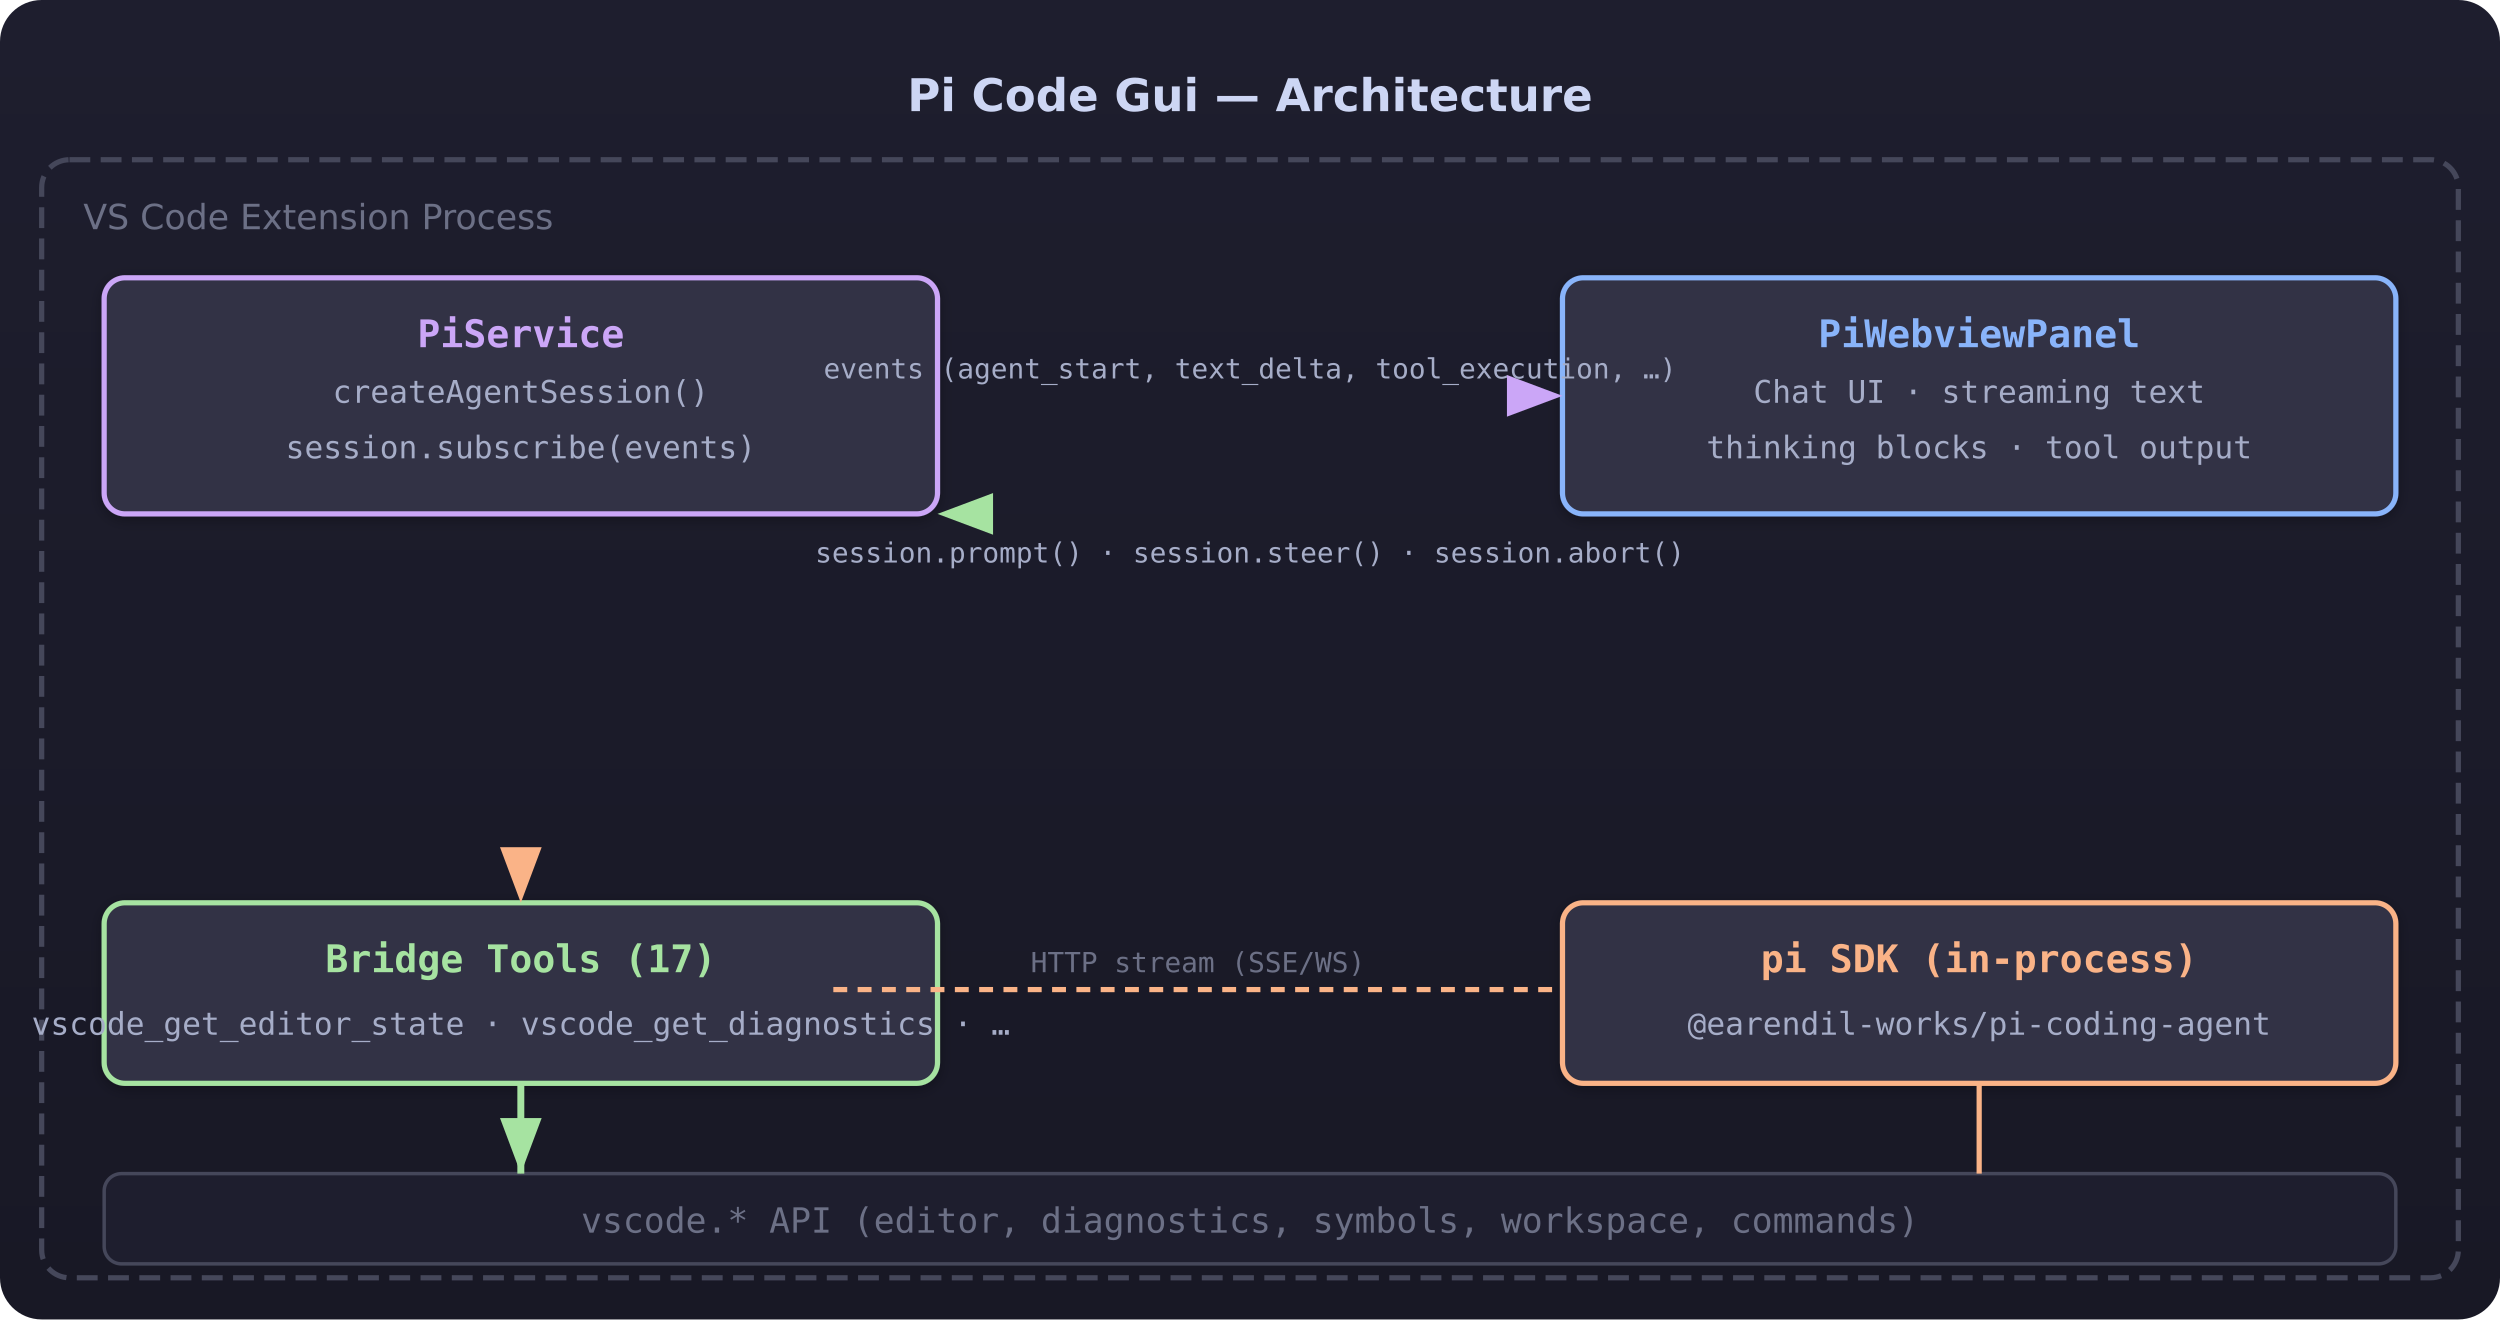
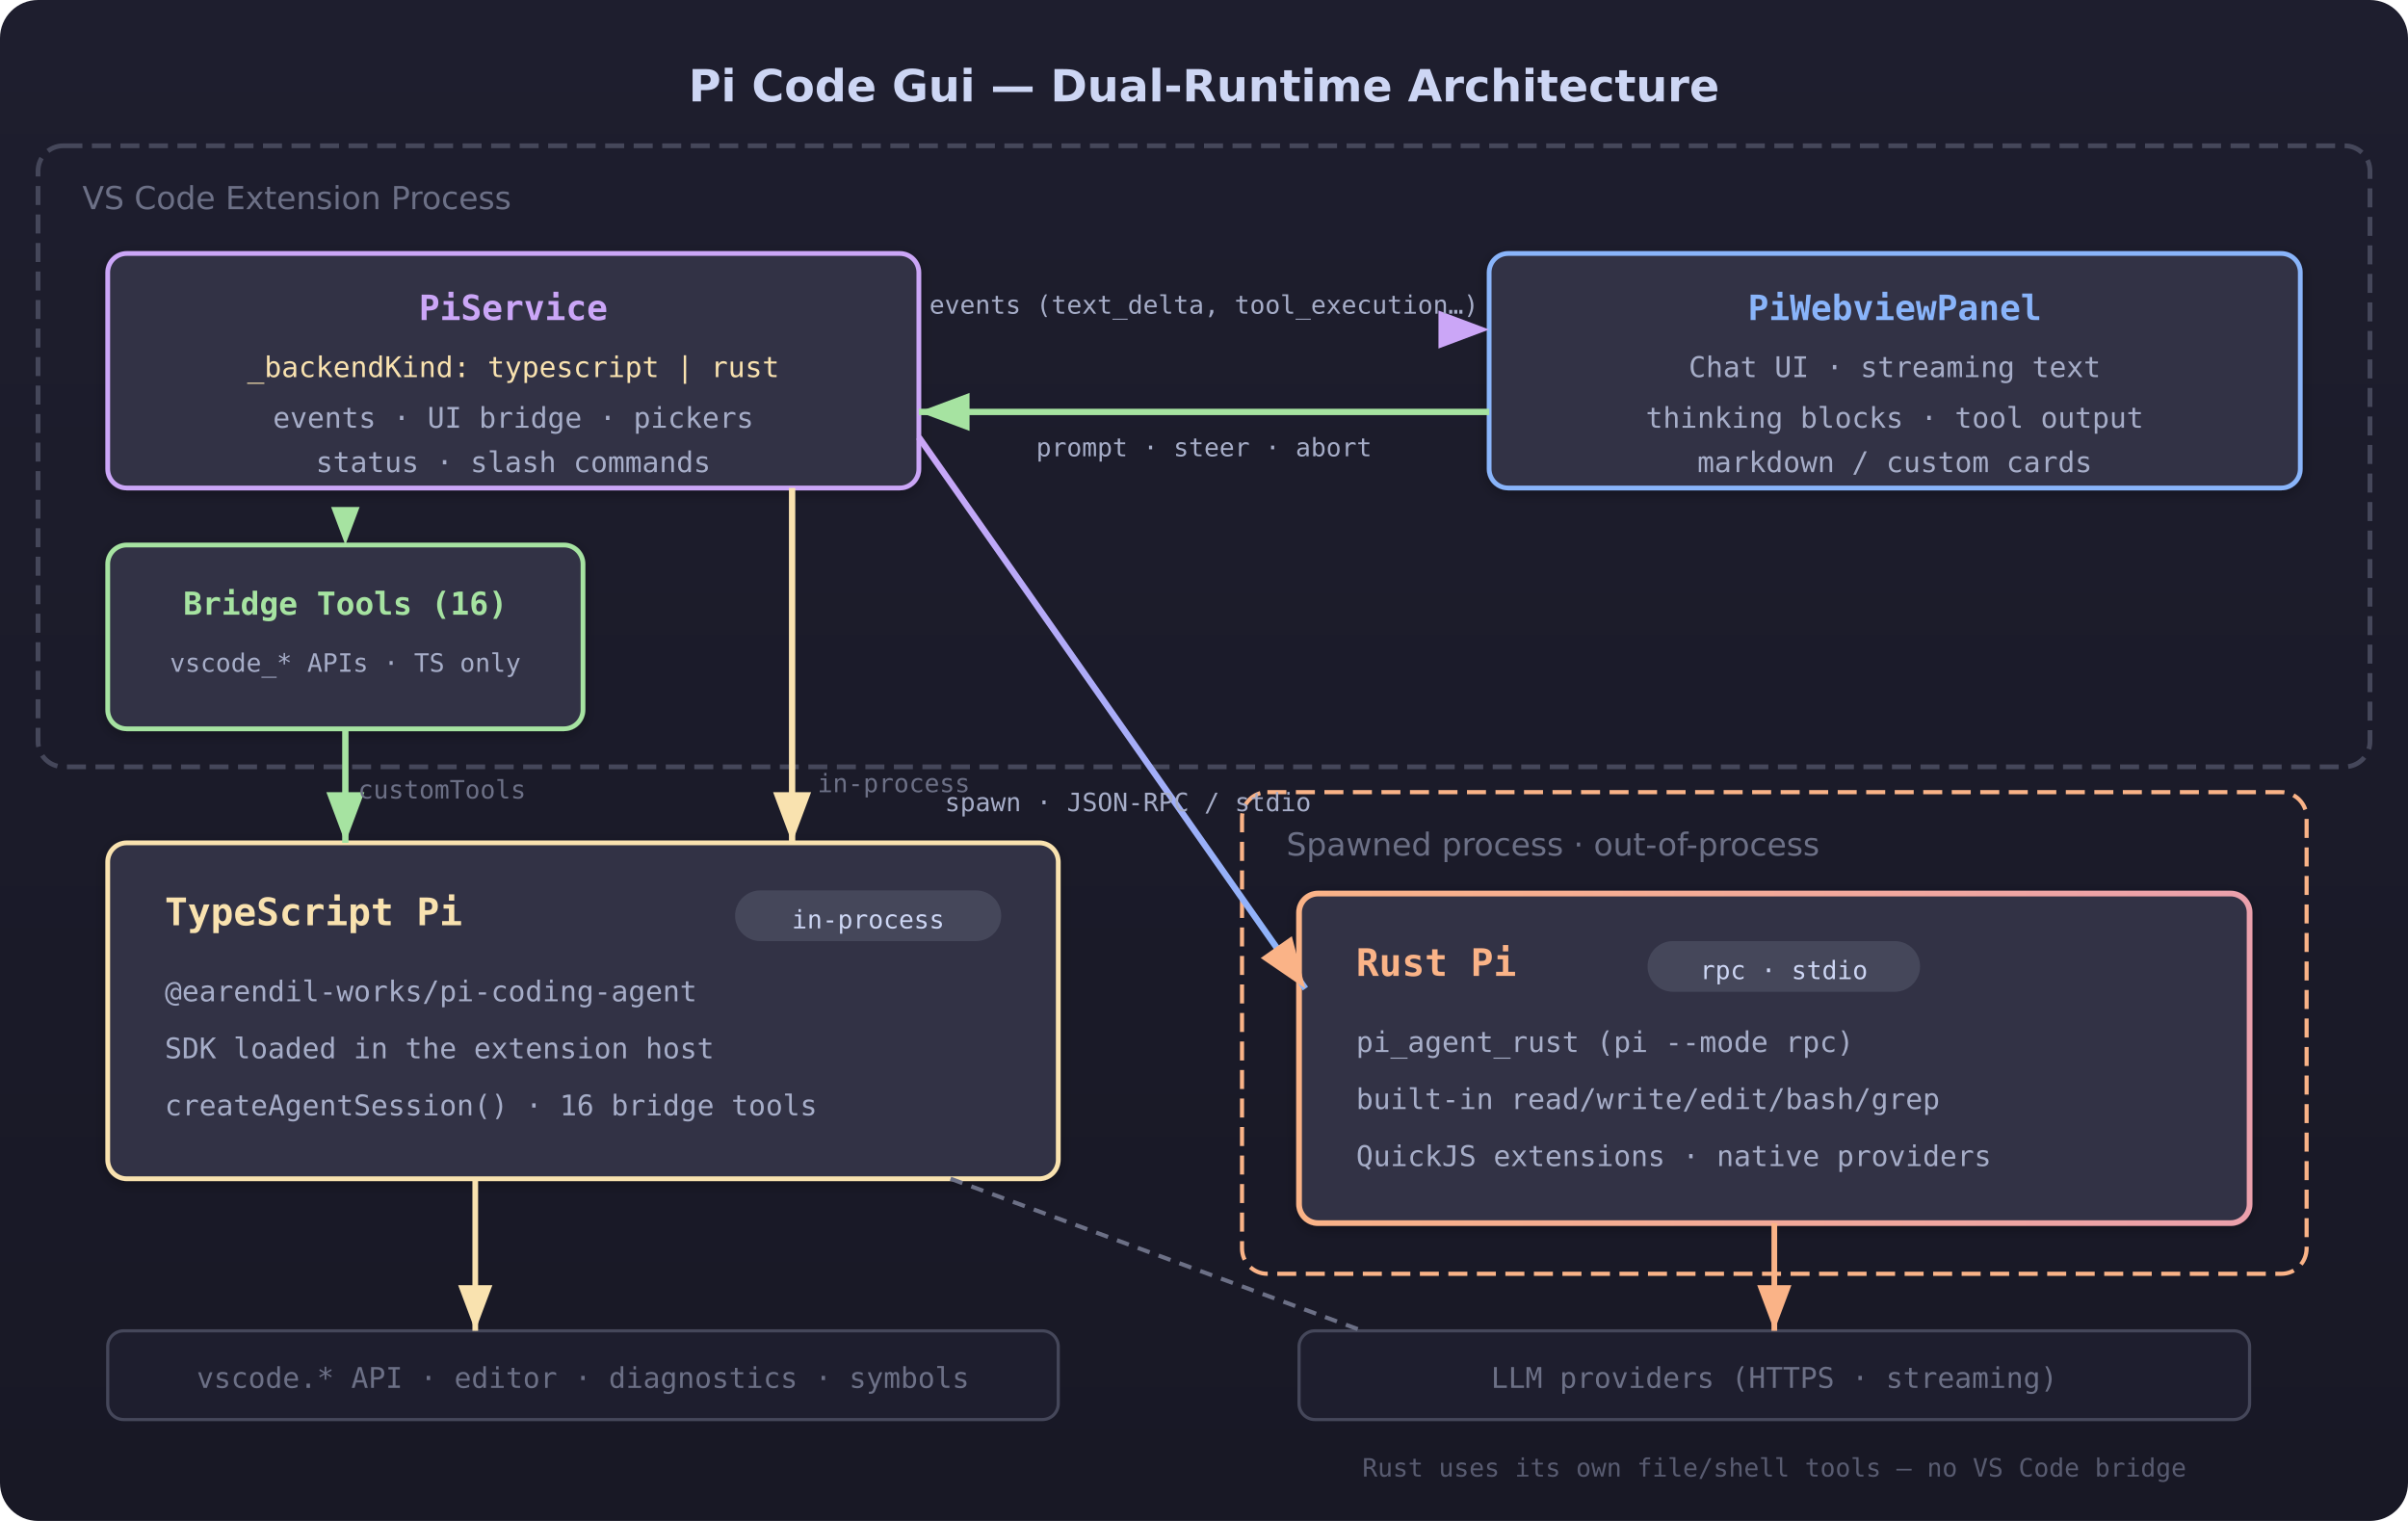
- <svg xmlns="http://www.w3.org/2000/svg" viewBox="0 0 720 380" width="720" height="380">
+ <svg xmlns="http://www.w3.org/2000/svg" viewBox="0 0 760 480" width="760" height="480">
  <defs>
    <linearGradient id="bg" x1="0" y1="0" x2="0" y2="1">
      <stop offset="0%" stop-color="#1e1e2e" />
      <stop offset="100%" stop-color="#181825" />
    </linearGradient>
    <linearGradient id="accent" x1="0" y1="0" x2="1" y2="0">
      <stop offset="0%" stop-color="#cba6f7" />
      <stop offset="100%" stop-color="#89b4fa" />
    </linearGradient>
-     <linearGradient id="green" x1="0" y1="0" x2="1" y2="0">
-       <stop offset="0%" stop-color="#a6e3a1" />
-       <stop offset="100%" stop-color="#94e2d5" />
-     </linearGradient>
-     <linearGradient id="yellow" x1="0" y1="0" x2="1" y2="0">
-       <stop offset="0%" stop-color="#f9e2af" />
-       <stop offset="100%" stop-color="#fab387" />
+     <linearGradient id="rust" x1="0" y1="0" x2="1" y2="0">
+       <stop offset="0%" stop-color="#fab387" />
+       <stop offset="100%" stop-color="#eba0ac" />
    </linearGradient>
    <filter id="shadow">
      <feDropShadow dx="0" dy="1" stdDeviation="2" flood-color="#000" flood-opacity="0.3" />
    </filter>
-   </defs>
-   <rect width="720" height="380" fill="url(#bg)" rx="12" />
-   <text x="360" y="32" text-anchor="middle" fill="#cdd6f4" font-family="DejaVu Sans" font-size="13" font-weight="600">Pi Code Gui — Architecture</text>
-   <rect x="12" y="46" width="696" height="322" rx="8" fill="none" stroke="#45475a" stroke-width="1.5" stroke-dasharray="6,3" />
-   <text x="24" y="66" fill="#6c7086" font-family="DejaVu Sans" font-size="10">VS Code Extension Process</text>
-   <rect x="30" y="80" width="240" height="68" rx="6" fill="#313244" stroke="#cba6f7" stroke-width="1.5" filter="url(#shadow)" />
-   <text x="150" y="100" text-anchor="middle" fill="#cba6f7" font-family="DejaVu Sans Mono" font-size="11" font-weight="700">PiService</text>
-   <text x="150" y="116" text-anchor="middle" fill="#a6adc8" font-family="DejaVu Sans Mono" font-size="9">createAgentSession()</text>
-   <text x="150" y="132" text-anchor="middle" fill="#a6adc8" font-family="DejaVu Sans Mono" font-size="9">session.subscribe(events)</text>
-   <rect x="450" y="80" width="240" height="68" rx="6" fill="#313244" stroke="#89b4fa" stroke-width="1.5" filter="url(#shadow)" />
-   <text x="570" y="100" text-anchor="middle" fill="#89b4fa" font-family="DejaVu Sans Mono" font-size="11" font-weight="700">PiWebviewPanel</text>
-   <text x="570" y="116" text-anchor="middle" fill="#a6adc8" font-family="DejaVu Sans Mono" font-size="9">Chat UI · streaming text</text>
-   <text x="570" y="132" text-anchor="middle" fill="#a6adc8" font-family="DejaVu Sans Mono" font-size="9">thinking blocks · tool output</text>
-   <rect x="30" y="260" width="240" height="52" rx="6" fill="#313244" stroke="#a6e3a1" stroke-width="1.5" filter="url(#shadow)" />
-   <text x="150" y="280" text-anchor="middle" fill="#a6e3a1" font-family="DejaVu Sans Mono" font-size="11" font-weight="700">Bridge Tools (17)</text>
-   <text x="150" y="298" text-anchor="middle" fill="#a6adc8" font-family="DejaVu Sans Mono" font-size="9">vscode_get_editor_state · vscode_get_diagnostics · …</text>
-   <rect x="450" y="260" width="240" height="52" rx="6" fill="#313244" stroke="#fab387" stroke-width="1.5" filter="url(#shadow)" />
-   <text x="570" y="280" text-anchor="middle" fill="#fab387" font-family="DejaVu Sans Mono" font-size="11" font-weight="700">pi SDK (in-process)</text>
-   <text x="570" y="298" text-anchor="middle" fill="#a6adc8" font-family="DejaVu Sans Mono" font-size="9">@earendil-works/pi-coding-agent</text>
-   <rect x="30" y="338" width="660" height="26" rx="5" fill="#1e1e2e" stroke="#45475a" stroke-width="1" />
-   <text x="360" y="355" text-anchor="middle" fill="#6c7086" font-family="DejaVu Sans Mono" font-size="10">vscode.* API (editor, diagnostics, symbols, workspace, commands)</text>
-   <line x1="270" y1="114" x2="450" y2="114" stroke="url(#accent)" stroke-width="2" marker-end="url(#arrowPurple)" />
-   <defs>
    <marker id="arrowPurple" markerWidth="8" markerHeight="6" refX="8" refY="3" orient="auto">
      <path d="M0,0 L8,3 L0,6 Z" fill="#cba6f7" />
    </marker>
-   </defs>
-   <text x="360" y="109" text-anchor="middle" fill="#a6adc8" font-family="DejaVu Sans Mono" font-size="8">events (agent_start, text_delta, tool_execution, …)</text>
-   <line x1="450" y1="148" x2="270" y2="148" stroke="url(#green)" stroke-width="2" marker-end="url(#arrowGreen)" />
-   <defs>
    <marker id="arrowGreen" markerWidth="8" markerHeight="6" refX="8" refY="3" orient="auto">
      <path d="M0,0 L8,3 L0,6 Z" fill="#a6e3a1" />
    </marker>
-   </defs>
-   <text x="360" y="162" text-anchor="middle" fill="#a6adc8" font-family="DejaVu Sans Mono" font-size="8">session.prompt() · session.steer() · session.abort()</text>
-   <line x1="150" y1="148" x2="150" y2="260" stroke="url(#yellow)" stroke-width="2" marker-end="url(#arrowYellow)" />
-   <defs>
    <marker id="arrowYellow" markerWidth="8" markerHeight="6" refX="8" refY="3" orient="auto">
+       <path d="M0,0 L8,3 L0,6 Z" fill="#f9e2af" />
+     </marker>
+     <marker id="arrowRust" markerWidth="8" markerHeight="6" refX="8" refY="3" orient="auto">
      <path d="M0,0 L8,3 L0,6 Z" fill="#fab387" />
    </marker>
  </defs>
-   <line x1="240" y1="285" x2="450" y2="285" stroke="#fab387" stroke-width="1.5" stroke-dasharray="4,3" />
-   <text x="345" y="280" text-anchor="middle" fill="#6c7086" font-family="DejaVu Sans Mono" font-size="8">HTTP stream (SSE/WS)</text>
-   <line x1="150" y1="312" x2="150" y2="338" stroke="#a6e3a1" stroke-width="2" marker-end="url(#arrowGreen)" />
-   <line x1="570" y1="312" x2="570" y2="338" stroke="#fab387" stroke-width="1.5" />
+   <rect width="760" height="480" fill="url(#bg)" rx="12" />
+   <text x="380" y="32" text-anchor="middle" fill="#cdd6f4" font-family="DejaVu Sans" font-size="14" font-weight="600">Pi Code Gui — Dual-Runtime Architecture</text>
+   <rect x="12" y="46" width="736" height="196" rx="8" fill="none" stroke="#45475a" stroke-width="1.5" stroke-dasharray="6,3" />
+   <text x="26" y="66" fill="#6c7086" font-family="DejaVu Sans" font-size="10">VS Code Extension Process</text>
+   <rect x="34" y="80" width="256" height="74" rx="6" fill="#313244" stroke="#cba6f7" stroke-width="1.5" filter="url(#shadow)" />
+   <text x="162" y="101" text-anchor="middle" fill="#cba6f7" font-family="DejaVu Sans Mono" font-size="11" font-weight="700">PiService</text>
+   <text x="162" y="119" text-anchor="middle" fill="#f9e2af" font-family="DejaVu Sans Mono" font-size="9">_backendKind: typescript | rust</text>
+   <text x="162" y="135" text-anchor="middle" fill="#a6adc8" font-family="DejaVu Sans Mono" font-size="9">events · UI bridge · pickers</text>
+   <text x="162" y="149" text-anchor="middle" fill="#a6adc8" font-family="DejaVu Sans Mono" font-size="9">status · slash commands</text>
+   <rect x="470" y="80" width="256" height="74" rx="6" fill="#313244" stroke="#89b4fa" stroke-width="1.5" filter="url(#shadow)" />
+   <text x="598" y="101" text-anchor="middle" fill="#89b4fa" font-family="DejaVu Sans Mono" font-size="11" font-weight="700">PiWebviewPanel</text>
+   <text x="598" y="119" text-anchor="middle" fill="#a6adc8" font-family="DejaVu Sans Mono" font-size="9">Chat UI · streaming text</text>
+   <text x="598" y="135" text-anchor="middle" fill="#a6adc8" font-family="DejaVu Sans Mono" font-size="9">thinking blocks · tool output</text>
+   <text x="598" y="149" text-anchor="middle" fill="#a6adc8" font-family="DejaVu Sans Mono" font-size="9">markdown / custom cards</text>
+   <line x1="290" y1="104" x2="470" y2="104" stroke="url(#accent)" stroke-width="2" marker-end="url(#arrowPurple)" />
+   <text x="380" y="99" text-anchor="middle" fill="#a6adc8" font-family="DejaVu Sans Mono" font-size="8">events (text_delta, tool_execution…)</text>
+   <line x1="470" y1="130" x2="290" y2="130" stroke="#a6e3a1" stroke-width="2" marker-end="url(#arrowGreen)" />
+   <text x="380" y="144" text-anchor="middle" fill="#a6adc8" font-family="DejaVu Sans Mono" font-size="8">prompt · steer · abort</text>
+   <rect x="34" y="172" width="150" height="58" rx="6" fill="#313244" stroke="#a6e3a1" stroke-width="1.5" filter="url(#shadow)" />
+   <text x="109" y="194" text-anchor="middle" fill="#a6e3a1" font-family="DejaVu Sans Mono" font-size="10" font-weight="700">Bridge Tools (16)</text>
+   <text x="109" y="212" text-anchor="middle" fill="#a6adc8" font-family="DejaVu Sans Mono" font-size="8">vscode_* APIs · TS only</text>
+   <line x1="109" y1="154" x2="109" y2="172" stroke="url(#accent)" stroke-width="1.5" marker-end="url(#arrowGreen)" />
+   <rect x="34" y="266" width="300" height="106" rx="6" fill="#313244" stroke="#f9e2af" stroke-width="1.5" filter="url(#shadow)" />
+   <text x="52" y="292" fill="#f9e2af" font-family="DejaVu Sans Mono" font-size="12" font-weight="700">TypeScript Pi</text>
+   <rect x="232" y="281" width="84" height="16" rx="8" fill="#45475a" />
+   <text x="274" y="293" text-anchor="middle" fill="#cdd6f4" font-family="DejaVu Sans Mono" font-size="8">in-process</text>
+   <text x="52" y="316" fill="#a6adc8" font-family="DejaVu Sans Mono" font-size="9">@earendil-works/pi-coding-agent</text>
+   <text x="52" y="334" fill="#a6adc8" font-family="DejaVu Sans Mono" font-size="9">SDK loaded in the extension host</text>
+   <text x="52" y="352" fill="#a6adc8" font-family="DejaVu Sans Mono" font-size="9">createAgentSession() · 16 bridge tools</text>
+   <line x1="250" y1="154" x2="250" y2="266" stroke="#f9e2af" stroke-width="2" marker-end="url(#arrowYellow)" />
+   <text x="258" y="250" fill="#6c7086" font-family="DejaVu Sans Mono" font-size="8">in-process</text>
+   <line x1="109" y1="230" x2="109" y2="266" stroke="#a6e3a1" stroke-width="2" marker-end="url(#arrowGreen)" />
+   <text x="113" y="252" fill="#6c7086" font-family="DejaVu Sans Mono" font-size="8">customTools</text>
+   <rect x="392" y="250" width="336" height="152" rx="8" fill="none" stroke="#fab387" stroke-width="1.3" stroke-dasharray="6,3" />
+   <text x="406" y="270" fill="#6c7086" font-family="DejaVu Sans" font-size="10">Spawned process · out-of-process</text>
+   <rect x="410" y="282" width="300" height="104" rx="6" fill="#313244" stroke="url(#rust)" stroke-width="1.8" filter="url(#shadow)" />
+   <text x="428" y="308" fill="#fab387" font-family="DejaVu Sans Mono" font-size="12" font-weight="700">Rust Pi</text>
+   <rect x="520" y="297" width="86" height="16" rx="8" fill="#45475a" />
+   <text x="563" y="309" text-anchor="middle" fill="#cdd6f4" font-family="DejaVu Sans Mono" font-size="8">rpc · stdio</text>
+   <text x="428" y="332" fill="#a6adc8" font-family="DejaVu Sans Mono" font-size="9">pi_agent_rust  (pi --mode rpc)</text>
+   <text x="428" y="350" fill="#a6adc8" font-family="DejaVu Sans Mono" font-size="9">built-in read/write/edit/bash/grep</text>
+   <text x="428" y="368" fill="#a6adc8" font-family="DejaVu Sans Mono" font-size="9">QuickJS extensions · native providers</text>
+   <line x1="290" y1="138" x2="412" y2="312" stroke="url(#accent)" stroke-width="2" marker-end="url(#arrowRust)" />
+   <text x="356" y="256" text-anchor="middle" fill="#a6adc8" font-family="DejaVu Sans Mono" font-size="8">spawn · JSON-RPC / stdio</text>
+   <rect x="34" y="420" width="300" height="28" rx="5" fill="#1e1e2e" stroke="#45475a" stroke-width="1" />
+   <text x="184" y="438" text-anchor="middle" fill="#6c7086" font-family="DejaVu Sans Mono" font-size="9">vscode.* API · editor · diagnostics · symbols</text>
+   <rect x="410" y="420" width="300" height="28" rx="5" fill="#1e1e2e" stroke="#45475a" stroke-width="1" />
+   <text x="560" y="438" text-anchor="middle" fill="#6c7086" font-family="DejaVu Sans Mono" font-size="9">LLM providers (HTTPS · streaming)</text>
+   <line x1="150" y1="372" x2="150" y2="420" stroke="#f9e2af" stroke-width="1.8" marker-end="url(#arrowYellow)" />
+   <line x1="300" y1="372" x2="430" y2="420" stroke="#6c7086" stroke-width="1.3" stroke-dasharray="4,3" />
+   <line x1="560" y1="386" x2="560" y2="420" stroke="#fab387" stroke-width="1.8" marker-end="url(#arrowRust)" />
+   <text x="560" y="466" text-anchor="middle" fill="#585b70" font-family="DejaVu Sans Mono" font-size="8">Rust uses its own file/shell tools — no VS Code bridge</text>
</svg>
